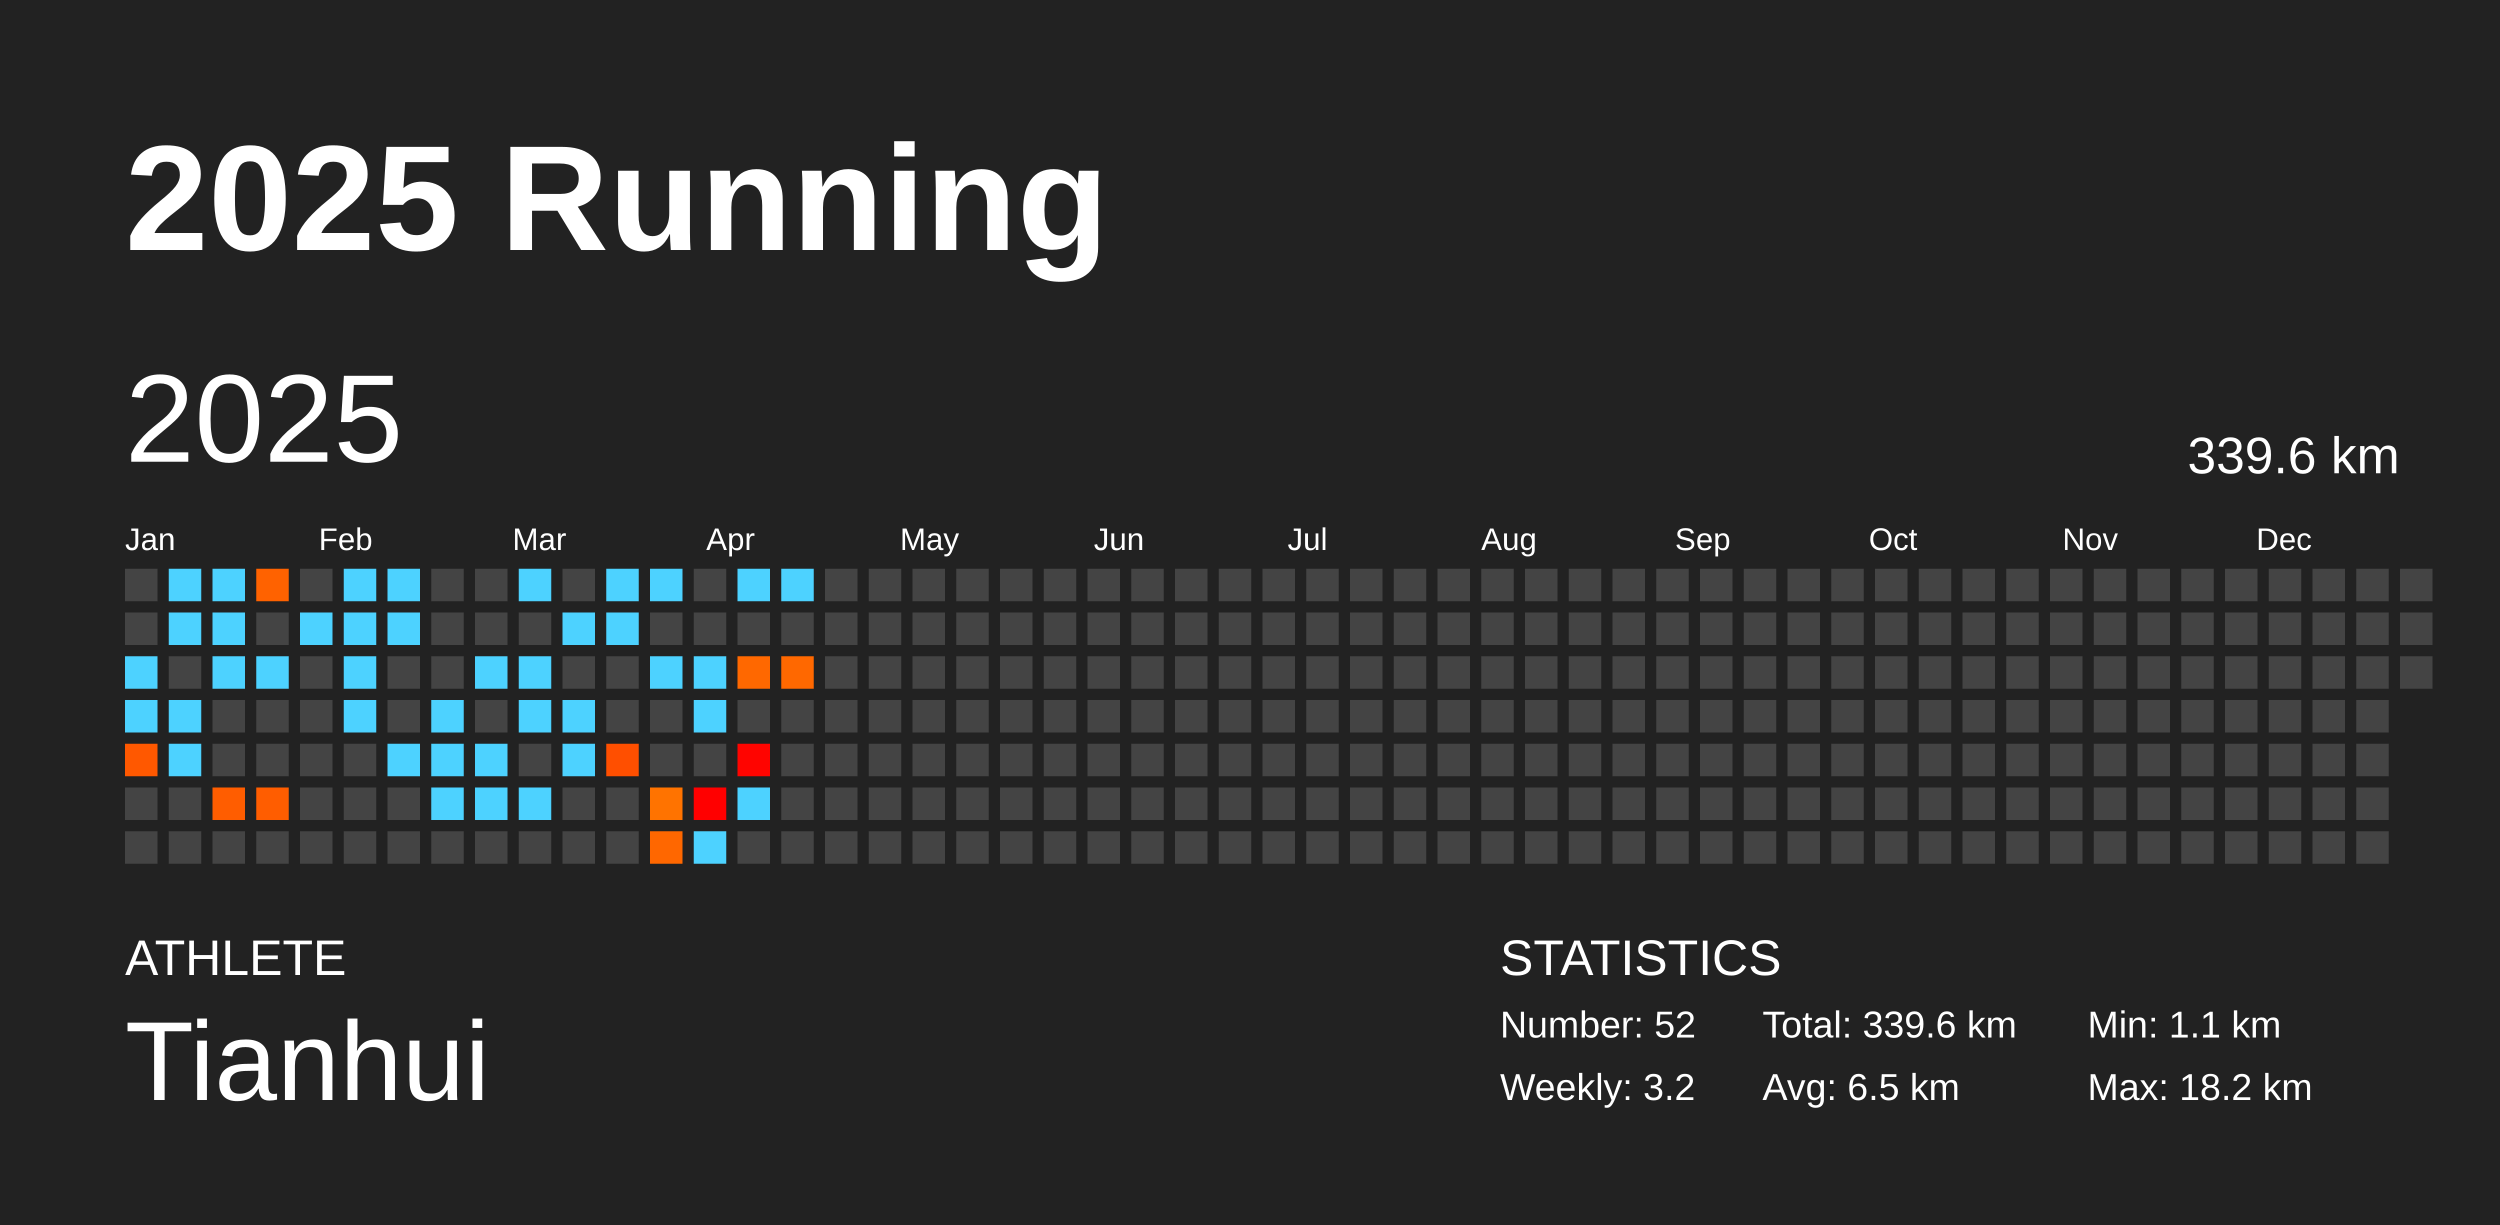
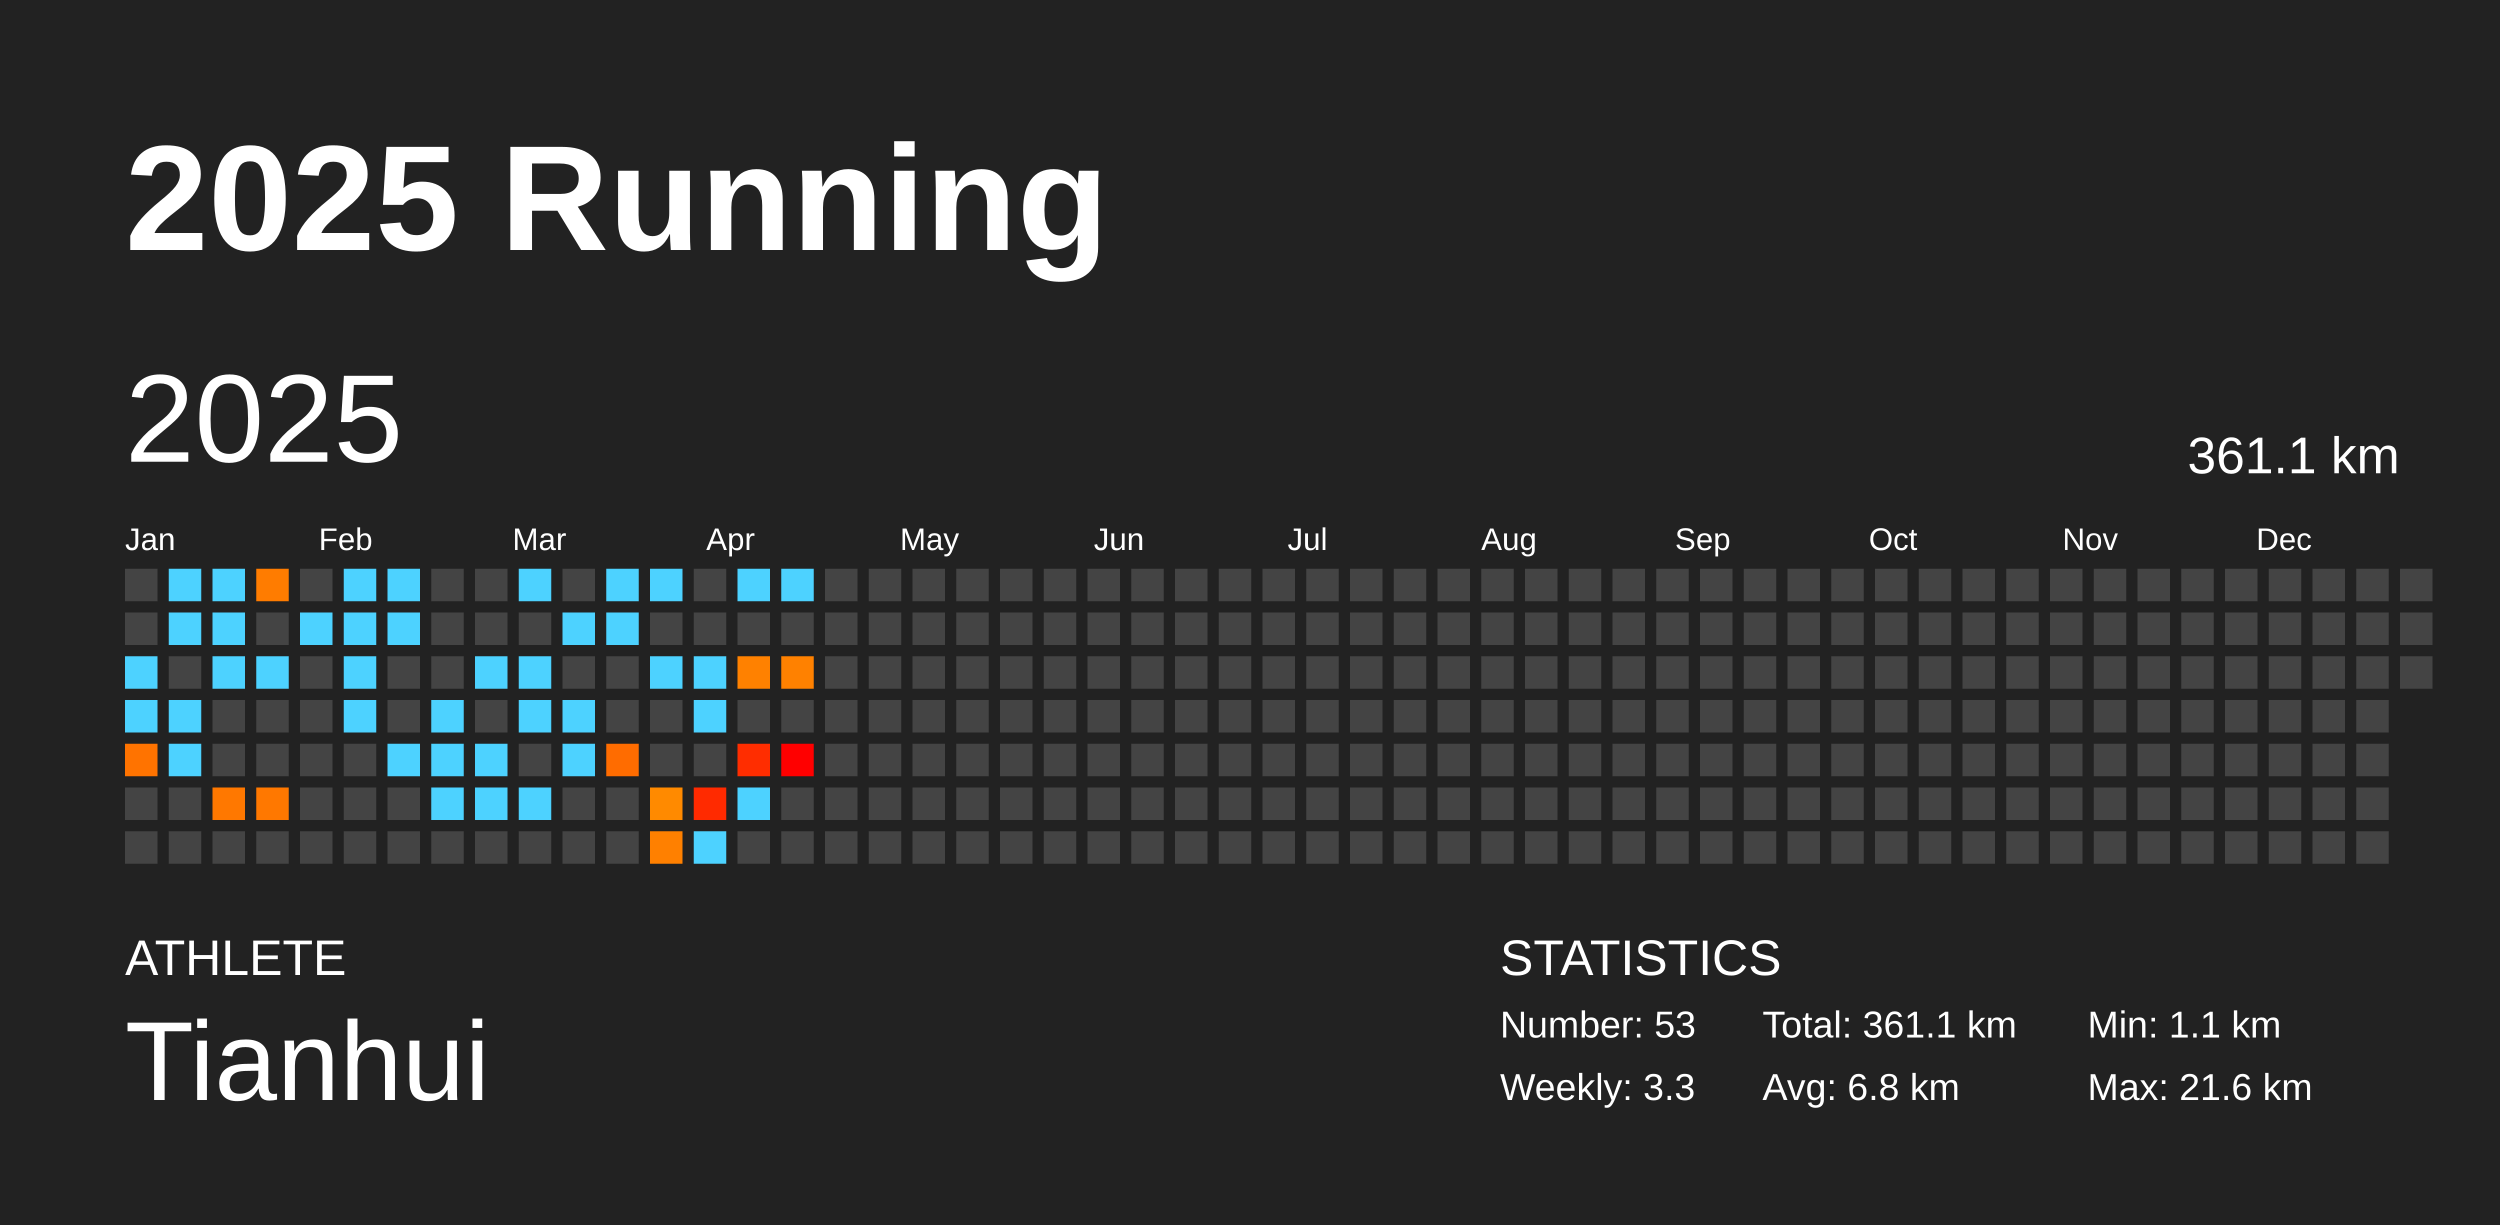
<svg xmlns="http://www.w3.org/2000/svg" baseProfile="full" height="98mm" version="1.1" viewBox="0,0,200,98" width="200mm">
  <defs />
  <rect fill="#222222" height="98" width="200" x="0" y="0" />
  <text fill="#FFFFFF" style="font-size:12px; font-family:Arial; font-weight:bold;" x="10" y="20">2025 Running</text>
  <text fill="#FFFFFF" style="font-size:4px; font-family:Arial" x="10" y="78">ATHLETE</text>
  <text fill="#FFFFFF" style="font-size:9px; font-family:Arial" x="10" y="88">Tianhui</text>
  <text fill="#FFFFFF" style="font-size:4px; font-family:Arial" x="120" y="78">STATISTICS</text>
-   <text fill="#FFFFFF" style="font-size:3px; font-family:Arial" x="120" y="83">Number: 52</text>
-   <text fill="#FFFFFF" style="font-size:3px; font-family:Arial" x="120" y="88">Weekly: 3.2</text>
-   <text fill="#FFFFFF" style="font-size:3px; font-family:Arial" x="141" y="83">Total: 339.6 km</text>
-   <text fill="#FFFFFF" style="font-size:3px; font-family:Arial" x="141" y="88">Avg: 6.5 km</text>
+   <text fill="#FFFFFF" style="font-size:3px; font-family:Arial" x="120" y="83">Number: 53</text>
+   <text fill="#FFFFFF" style="font-size:3px; font-family:Arial" x="120" y="88">Weekly: 3.3</text>
+   <text fill="#FFFFFF" style="font-size:3px; font-family:Arial" x="141" y="83">Total: 361.1 km</text>
+   <text fill="#FFFFFF" style="font-size:3px; font-family:Arial" x="141" y="88">Avg: 6.8 km</text>
  <text fill="#FFFFFF" style="font-size:3px; font-family:Arial" x="167" y="83">Min: 1.1 km</text>
-   <text fill="#FFFFFF" style="font-size:3px; font-family:Arial" x="167" y="88">Max: 18.2 km</text>
+   <text fill="#FFFFFF" style="font-size:3px; font-family:Arial" x="167" y="88">Max: 21.6 km</text>
  <text dominant-baseline="hanging" fill="#FFFFFF" style="font-size:10.0px; font-family:Arial;" x="10" y="30">2025</text>
-   <text dominant-baseline="hanging" fill="#FFFFFF" style="font-size:4.125px; font-family:Arial;" x="175" y="35">339.6 km</text>
+   <text dominant-baseline="hanging" fill="#FFFFFF" style="font-size:4.125px; font-family:Arial;" x="175" y="35">361.1 km</text>
  <text fill="#FFFFFF" style="font-size:2.5px; font-family:Arial" x="10.0" y="44">Jan</text>
  <text fill="#FFFFFF" style="font-size:2.5px; font-family:Arial" x="25.5" y="44">Feb</text>
  <text fill="#FFFFFF" style="font-size:2.5px; font-family:Arial" x="41.0" y="44">Mar</text>
  <text fill="#FFFFFF" style="font-size:2.5px; font-family:Arial" x="56.5" y="44">Apr</text>
  <text fill="#FFFFFF" style="font-size:2.5px; font-family:Arial" x="72.0" y="44">May</text>
  <text fill="#FFFFFF" style="font-size:2.5px; font-family:Arial" x="87.5" y="44">Jun</text>
  <text fill="#FFFFFF" style="font-size:2.5px; font-family:Arial" x="103.0" y="44">Jul</text>
  <text fill="#FFFFFF" style="font-size:2.5px; font-family:Arial" x="118.5" y="44">Aug</text>
  <text fill="#FFFFFF" style="font-size:2.5px; font-family:Arial" x="134.0" y="44">Sep</text>
  <text fill="#FFFFFF" style="font-size:2.5px; font-family:Arial" x="149.5" y="44">Oct</text>
  <text fill="#FFFFFF" style="font-size:2.5px; font-family:Arial" x="165.0" y="44">Nov</text>
  <text fill="#FFFFFF" style="font-size:2.5px; font-family:Arial" x="180.5" y="44">Dec</text>
  <rect fill="#444444" height="2.6" width="2.6" x="10.0" y="45.5" />
  <rect fill="#444444" height="2.6" width="2.6" x="10.0" y="49.0" />
  <rect fill="#4dd2ff" height="2.6" width="2.6" x="10.0" y="52.5" />
  <rect fill="#4dd2ff" height="2.6" width="2.6" x="10.0" y="56.0" />
-   <rect fill="#ff5800" height="2.6" width="2.6" x="10.0" y="59.5" />
+   <rect fill="#ff7300" height="2.6" width="2.6" x="10.0" y="59.5" />
  <rect fill="#444444" height="2.6" width="2.6" x="10.0" y="63.0" />
  <rect fill="#444444" height="2.6" width="2.6" x="10.0" y="66.5" />
  <rect fill="#4dd2ff" height="2.6" width="2.6" x="13.5" y="45.5" />
  <rect fill="#4dd2ff" height="2.6" width="2.6" x="13.5" y="49.0" />
  <rect fill="#444444" height="2.6" width="2.6" x="13.5" y="52.5" />
  <rect fill="#4dd2ff" height="2.6" width="2.6" x="13.5" y="56.0" />
  <rect fill="#4dd2ff" height="2.6" width="2.6" x="13.5" y="59.5" />
  <rect fill="#444444" height="2.6" width="2.6" x="13.5" y="63.0" />
  <rect fill="#444444" height="2.6" width="2.6" x="13.5" y="66.5" />
  <rect fill="#4dd2ff" height="2.6" width="2.6" x="17.0" y="45.5" />
  <rect fill="#4dd2ff" height="2.6" width="2.6" x="17.0" y="49.0" />
  <rect fill="#4dd2ff" height="2.6" width="2.6" x="17.0" y="52.5" />
  <rect fill="#444444" height="2.6" width="2.6" x="17.0" y="56.0" />
  <rect fill="#444444" height="2.6" width="2.6" x="17.0" y="59.5" />
-   <rect fill="#ff5d00" height="2.6" width="2.6" x="17.0" y="63.0" />
+   <rect fill="#ff7800" height="2.6" width="2.6" x="17.0" y="63.0" />
  <rect fill="#444444" height="2.6" width="2.6" x="17.0" y="66.5" />
-   <rect fill="#ff6200" height="2.6" width="2.6" x="20.5" y="45.5" />
+   <rect fill="#ff7c00" height="2.6" width="2.6" x="20.5" y="45.5" />
  <rect fill="#444444" height="2.6" width="2.6" x="20.5" y="49.0" />
  <rect fill="#4dd2ff" height="2.6" width="2.6" x="20.5" y="52.5" />
  <rect fill="#444444" height="2.6" width="2.6" x="20.5" y="56.0" />
  <rect fill="#444444" height="2.6" width="2.6" x="20.5" y="59.5" />
-   <rect fill="#ff5d00" height="2.6" width="2.6" x="20.5" y="63.0" />
+   <rect fill="#ff7800" height="2.6" width="2.6" x="20.5" y="63.0" />
  <rect fill="#444444" height="2.6" width="2.6" x="20.5" y="66.5" />
  <rect fill="#444444" height="2.6" width="2.6" x="24.0" y="45.5" />
  <rect fill="#4dd2ff" height="2.6" width="2.6" x="24.0" y="49.0" />
  <rect fill="#444444" height="2.6" width="2.6" x="24.0" y="52.5" />
  <rect fill="#444444" height="2.6" width="2.6" x="24.0" y="56.0" />
  <rect fill="#444444" height="2.6" width="2.6" x="24.0" y="59.5" />
  <rect fill="#444444" height="2.6" width="2.6" x="24.0" y="63.0" />
  <rect fill="#444444" height="2.6" width="2.6" x="24.0" y="66.5" />
  <rect fill="#4dd2ff" height="2.6" width="2.6" x="27.5" y="45.5" />
  <rect fill="#4dd2ff" height="2.6" width="2.6" x="27.5" y="49.0" />
  <rect fill="#4dd2ff" height="2.6" width="2.6" x="27.5" y="52.5" />
  <rect fill="#4dd2ff" height="2.6" width="2.6" x="27.5" y="56.0" />
  <rect fill="#444444" height="2.6" width="2.6" x="27.5" y="59.5" />
  <rect fill="#444444" height="2.6" width="2.6" x="27.5" y="63.0" />
  <rect fill="#444444" height="2.6" width="2.6" x="27.5" y="66.5" />
  <rect fill="#4dd2ff" height="2.6" width="2.6" x="31.0" y="45.5" />
  <rect fill="#4dd2ff" height="2.6" width="2.6" x="31.0" y="49.0" />
  <rect fill="#444444" height="2.6" width="2.6" x="31.0" y="52.5" />
  <rect fill="#444444" height="2.6" width="2.6" x="31.0" y="56.0" />
  <rect fill="#4dd2ff" height="2.6" width="2.6" x="31.0" y="59.5" />
  <rect fill="#444444" height="2.6" width="2.6" x="31.0" y="63.0" />
  <rect fill="#444444" height="2.6" width="2.6" x="31.0" y="66.5" />
  <rect fill="#444444" height="2.6" width="2.6" x="34.5" y="45.5" />
  <rect fill="#444444" height="2.6" width="2.6" x="34.5" y="49.0" />
  <rect fill="#444444" height="2.6" width="2.6" x="34.5" y="52.5" />
  <rect fill="#4dd2ff" height="2.6" width="2.6" x="34.5" y="56.0" />
  <rect fill="#4dd2ff" height="2.6" width="2.6" x="34.5" y="59.5" />
  <rect fill="#4dd2ff" height="2.6" width="2.6" x="34.5" y="63.0" />
  <rect fill="#444444" height="2.6" width="2.6" x="34.5" y="66.5" />
  <rect fill="#444444" height="2.6" width="2.6" x="38.0" y="45.5" />
  <rect fill="#444444" height="2.6" width="2.6" x="38.0" y="49.0" />
  <rect fill="#4dd2ff" height="2.6" width="2.6" x="38.0" y="52.5" />
  <rect fill="#444444" height="2.6" width="2.6" x="38.0" y="56.0" />
  <rect fill="#4dd2ff" height="2.6" width="2.6" x="38.0" y="59.5" />
  <rect fill="#4dd2ff" height="2.6" width="2.6" x="38.0" y="63.0" />
  <rect fill="#444444" height="2.6" width="2.6" x="38.0" y="66.5" />
  <rect fill="#4dd2ff" height="2.6" width="2.6" x="41.5" y="45.5" />
  <rect fill="#444444" height="2.6" width="2.6" x="41.5" y="49.0" />
  <rect fill="#4dd2ff" height="2.6" width="2.6" x="41.5" y="52.5" />
  <rect fill="#4dd2ff" height="2.6" width="2.6" x="41.5" y="56.0" />
  <rect fill="#444444" height="2.6" width="2.6" x="41.5" y="59.5" />
  <rect fill="#4dd2ff" height="2.6" width="2.6" x="41.5" y="63.0" />
  <rect fill="#444444" height="2.6" width="2.6" x="41.5" y="66.5" />
  <rect fill="#444444" height="2.6" width="2.6" x="45.0" y="45.5" />
  <rect fill="#4dd2ff" height="2.6" width="2.6" x="45.0" y="49.0" />
  <rect fill="#444444" height="2.6" width="2.6" x="45.0" y="52.5" />
  <rect fill="#4dd2ff" height="2.6" width="2.6" x="45.0" y="56.0" />
  <rect fill="#4dd2ff" height="2.6" width="2.6" x="45.0" y="59.5" />
  <rect fill="#444444" height="2.6" width="2.6" x="45.0" y="63.0" />
  <rect fill="#444444" height="2.6" width="2.6" x="45.0" y="66.5" />
  <rect fill="#4dd2ff" height="2.6" width="2.6" x="48.5" y="45.5" />
  <rect fill="#4dd2ff" height="2.6" width="2.6" x="48.5" y="49.0" />
  <rect fill="#444444" height="2.6" width="2.6" x="48.5" y="52.5" />
  <rect fill="#444444" height="2.6" width="2.6" x="48.5" y="56.0" />
-   <rect fill="#ff4f00" height="2.6" width="2.6" x="48.5" y="59.5" />
+   <rect fill="#ff6c00" height="2.6" width="2.6" x="48.5" y="59.5" />
  <rect fill="#444444" height="2.6" width="2.6" x="48.5" y="63.0" />
  <rect fill="#444444" height="2.6" width="2.6" x="48.5" y="66.5" />
  <rect fill="#4dd2ff" height="2.6" width="2.6" x="52.0" y="45.5" />
  <rect fill="#444444" height="2.6" width="2.6" x="52.0" y="49.0" />
  <rect fill="#4dd2ff" height="2.6" width="2.6" x="52.0" y="52.5" />
  <rect fill="#444444" height="2.6" width="2.6" x="52.0" y="56.0" />
  <rect fill="#444444" height="2.6" width="2.6" x="52.0" y="59.5" />
-   <rect fill="#ff7300" height="2.6" width="2.6" x="52.0" y="63.0" />
-   <rect fill="#ff6700" height="2.6" width="2.6" x="52.0" y="66.5" />
+   <rect fill="#ff8a00" height="2.6" width="2.6" x="52.0" y="63.0" />
+   <rect fill="#ff8000" height="2.6" width="2.6" x="52.0" y="66.5" />
  <rect fill="#444444" height="2.6" width="2.6" x="55.5" y="45.5" />
  <rect fill="#444444" height="2.6" width="2.6" x="55.5" y="49.0" />
  <rect fill="#4dd2ff" height="2.6" width="2.6" x="55.5" y="52.5" />
  <rect fill="#4dd2ff" height="2.6" width="2.6" x="55.5" y="56.0" />
  <rect fill="#444444" height="2.6" width="2.6" x="55.5" y="59.5" />
-   <rect fill="#ff0000" height="2.6" width="2.6" x="55.5" y="63.0" />
+   <rect fill="#ff2a00" height="2.6" width="2.6" x="55.5" y="63.0" />
  <rect fill="#4dd2ff" height="2.6" width="2.6" x="55.5" y="66.5" />
  <rect fill="#4dd2ff" height="2.6" width="2.6" x="59.0" y="45.5" />
  <rect fill="#444444" height="2.6" width="2.6" x="59.0" y="49.0" />
-   <rect fill="#ff6800" height="2.6" width="2.6" x="59.0" y="52.5" />
+   <rect fill="#ff8100" height="2.6" width="2.6" x="59.0" y="52.5" />
  <rect fill="#444444" height="2.6" width="2.6" x="59.0" y="56.0" />
-   <rect fill="#ff0400" height="2.6" width="2.6" x="59.0" y="59.5" />
+   <rect fill="#ff2d00" height="2.6" width="2.6" x="59.0" y="59.5" />
  <rect fill="#4dd2ff" height="2.6" width="2.6" x="59.0" y="63.0" />
  <rect fill="#444444" height="2.6" width="2.6" x="59.0" y="66.5" />
  <rect fill="#4dd2ff" height="2.6" width="2.6" x="62.5" y="45.5" />
  <rect fill="#444444" height="2.6" width="2.6" x="62.5" y="49.0" />
-   <rect fill="#ff6800" height="2.6" width="2.6" x="62.5" y="52.5" />
+   <rect fill="#ff8100" height="2.6" width="2.6" x="62.5" y="52.5" />
  <rect fill="#444444" height="2.6" width="2.6" x="62.5" y="56.0" />
-   <rect fill="#444444" height="2.6" width="2.6" x="62.5" y="59.5" />
+   <rect fill="red" height="2.6" width="2.6" x="62.5" y="59.5" />
  <rect fill="#444444" height="2.6" width="2.6" x="62.5" y="63.0" />
  <rect fill="#444444" height="2.6" width="2.6" x="62.5" y="66.5" />
  <rect fill="#444444" height="2.6" width="2.6" x="66.0" y="45.5" />
  <rect fill="#444444" height="2.6" width="2.6" x="66.0" y="49.0" />
  <rect fill="#444444" height="2.6" width="2.6" x="66.0" y="52.5" />
  <rect fill="#444444" height="2.6" width="2.6" x="66.0" y="56.0" />
  <rect fill="#444444" height="2.6" width="2.6" x="66.0" y="59.5" />
  <rect fill="#444444" height="2.6" width="2.6" x="66.0" y="63.0" />
  <rect fill="#444444" height="2.6" width="2.6" x="66.0" y="66.5" />
  <rect fill="#444444" height="2.6" width="2.6" x="69.5" y="45.5" />
  <rect fill="#444444" height="2.6" width="2.6" x="69.5" y="49.0" />
  <rect fill="#444444" height="2.6" width="2.6" x="69.5" y="52.5" />
  <rect fill="#444444" height="2.6" width="2.6" x="69.5" y="56.0" />
  <rect fill="#444444" height="2.6" width="2.6" x="69.5" y="59.5" />
  <rect fill="#444444" height="2.6" width="2.6" x="69.5" y="63.0" />
  <rect fill="#444444" height="2.6" width="2.6" x="69.5" y="66.5" />
  <rect fill="#444444" height="2.6" width="2.6" x="73.0" y="45.5" />
  <rect fill="#444444" height="2.6" width="2.6" x="73.0" y="49.0" />
  <rect fill="#444444" height="2.6" width="2.6" x="73.0" y="52.5" />
  <rect fill="#444444" height="2.6" width="2.6" x="73.0" y="56.0" />
  <rect fill="#444444" height="2.6" width="2.6" x="73.0" y="59.5" />
  <rect fill="#444444" height="2.6" width="2.6" x="73.0" y="63.0" />
  <rect fill="#444444" height="2.6" width="2.6" x="73.0" y="66.5" />
  <rect fill="#444444" height="2.6" width="2.6" x="76.5" y="45.5" />
  <rect fill="#444444" height="2.6" width="2.6" x="76.5" y="49.0" />
  <rect fill="#444444" height="2.6" width="2.6" x="76.5" y="52.5" />
  <rect fill="#444444" height="2.6" width="2.6" x="76.5" y="56.0" />
  <rect fill="#444444" height="2.6" width="2.6" x="76.5" y="59.5" />
  <rect fill="#444444" height="2.6" width="2.6" x="76.5" y="63.0" />
  <rect fill="#444444" height="2.6" width="2.6" x="76.5" y="66.5" />
  <rect fill="#444444" height="2.6" width="2.6" x="80.0" y="45.5" />
  <rect fill="#444444" height="2.6" width="2.6" x="80.0" y="49.0" />
  <rect fill="#444444" height="2.6" width="2.6" x="80.0" y="52.5" />
  <rect fill="#444444" height="2.6" width="2.6" x="80.0" y="56.0" />
  <rect fill="#444444" height="2.6" width="2.6" x="80.0" y="59.5" />
  <rect fill="#444444" height="2.6" width="2.6" x="80.0" y="63.0" />
  <rect fill="#444444" height="2.6" width="2.6" x="80.0" y="66.5" />
  <rect fill="#444444" height="2.6" width="2.6" x="83.5" y="45.5" />
  <rect fill="#444444" height="2.6" width="2.6" x="83.5" y="49.0" />
  <rect fill="#444444" height="2.6" width="2.6" x="83.5" y="52.5" />
  <rect fill="#444444" height="2.6" width="2.6" x="83.5" y="56.0" />
  <rect fill="#444444" height="2.6" width="2.6" x="83.5" y="59.5" />
  <rect fill="#444444" height="2.6" width="2.6" x="83.5" y="63.0" />
  <rect fill="#444444" height="2.6" width="2.6" x="83.5" y="66.5" />
  <rect fill="#444444" height="2.6" width="2.6" x="87.0" y="45.5" />
  <rect fill="#444444" height="2.6" width="2.6" x="87.0" y="49.0" />
  <rect fill="#444444" height="2.6" width="2.6" x="87.0" y="52.5" />
  <rect fill="#444444" height="2.6" width="2.6" x="87.0" y="56.0" />
  <rect fill="#444444" height="2.6" width="2.6" x="87.0" y="59.5" />
  <rect fill="#444444" height="2.6" width="2.6" x="87.0" y="63.0" />
  <rect fill="#444444" height="2.6" width="2.6" x="87.0" y="66.5" />
  <rect fill="#444444" height="2.6" width="2.6" x="90.5" y="45.5" />
  <rect fill="#444444" height="2.6" width="2.6" x="90.5" y="49.0" />
  <rect fill="#444444" height="2.6" width="2.6" x="90.5" y="52.5" />
  <rect fill="#444444" height="2.6" width="2.6" x="90.5" y="56.0" />
  <rect fill="#444444" height="2.6" width="2.6" x="90.5" y="59.5" />
  <rect fill="#444444" height="2.6" width="2.6" x="90.5" y="63.0" />
  <rect fill="#444444" height="2.6" width="2.6" x="90.5" y="66.5" />
  <rect fill="#444444" height="2.6" width="2.6" x="94.0" y="45.5" />
  <rect fill="#444444" height="2.6" width="2.6" x="94.0" y="49.0" />
  <rect fill="#444444" height="2.6" width="2.6" x="94.0" y="52.5" />
  <rect fill="#444444" height="2.6" width="2.6" x="94.0" y="56.0" />
  <rect fill="#444444" height="2.6" width="2.6" x="94.0" y="59.5" />
  <rect fill="#444444" height="2.6" width="2.6" x="94.0" y="63.0" />
  <rect fill="#444444" height="2.6" width="2.6" x="94.0" y="66.5" />
  <rect fill="#444444" height="2.6" width="2.6" x="97.5" y="45.5" />
  <rect fill="#444444" height="2.6" width="2.6" x="97.5" y="49.0" />
  <rect fill="#444444" height="2.6" width="2.6" x="97.5" y="52.5" />
  <rect fill="#444444" height="2.6" width="2.6" x="97.5" y="56.0" />
  <rect fill="#444444" height="2.6" width="2.6" x="97.5" y="59.5" />
  <rect fill="#444444" height="2.6" width="2.6" x="97.5" y="63.0" />
  <rect fill="#444444" height="2.6" width="2.6" x="97.5" y="66.5" />
  <rect fill="#444444" height="2.6" width="2.6" x="101.0" y="45.5" />
  <rect fill="#444444" height="2.6" width="2.6" x="101.0" y="49.0" />
  <rect fill="#444444" height="2.6" width="2.6" x="101.0" y="52.5" />
  <rect fill="#444444" height="2.6" width="2.6" x="101.0" y="56.0" />
  <rect fill="#444444" height="2.6" width="2.6" x="101.0" y="59.5" />
  <rect fill="#444444" height="2.6" width="2.6" x="101.0" y="63.0" />
  <rect fill="#444444" height="2.6" width="2.6" x="101.0" y="66.5" />
  <rect fill="#444444" height="2.6" width="2.6" x="104.5" y="45.5" />
  <rect fill="#444444" height="2.6" width="2.6" x="104.5" y="49.0" />
  <rect fill="#444444" height="2.6" width="2.6" x="104.5" y="52.5" />
  <rect fill="#444444" height="2.6" width="2.6" x="104.5" y="56.0" />
  <rect fill="#444444" height="2.6" width="2.6" x="104.5" y="59.5" />
  <rect fill="#444444" height="2.6" width="2.6" x="104.5" y="63.0" />
  <rect fill="#444444" height="2.6" width="2.6" x="104.5" y="66.5" />
  <rect fill="#444444" height="2.6" width="2.6" x="108.0" y="45.5" />
  <rect fill="#444444" height="2.6" width="2.6" x="108.0" y="49.0" />
  <rect fill="#444444" height="2.6" width="2.6" x="108.0" y="52.5" />
  <rect fill="#444444" height="2.6" width="2.6" x="108.0" y="56.0" />
  <rect fill="#444444" height="2.6" width="2.6" x="108.0" y="59.5" />
  <rect fill="#444444" height="2.6" width="2.6" x="108.0" y="63.0" />
  <rect fill="#444444" height="2.6" width="2.6" x="108.0" y="66.5" />
  <rect fill="#444444" height="2.6" width="2.6" x="111.5" y="45.5" />
  <rect fill="#444444" height="2.6" width="2.6" x="111.5" y="49.0" />
  <rect fill="#444444" height="2.6" width="2.6" x="111.5" y="52.5" />
  <rect fill="#444444" height="2.6" width="2.6" x="111.5" y="56.0" />
  <rect fill="#444444" height="2.6" width="2.6" x="111.5" y="59.5" />
  <rect fill="#444444" height="2.6" width="2.6" x="111.5" y="63.0" />
  <rect fill="#444444" height="2.6" width="2.6" x="111.5" y="66.5" />
  <rect fill="#444444" height="2.6" width="2.6" x="115.0" y="45.5" />
  <rect fill="#444444" height="2.6" width="2.6" x="115.0" y="49.0" />
  <rect fill="#444444" height="2.6" width="2.6" x="115.0" y="52.5" />
  <rect fill="#444444" height="2.6" width="2.6" x="115.0" y="56.0" />
  <rect fill="#444444" height="2.6" width="2.6" x="115.0" y="59.5" />
  <rect fill="#444444" height="2.6" width="2.6" x="115.0" y="63.0" />
  <rect fill="#444444" height="2.6" width="2.6" x="115.0" y="66.5" />
  <rect fill="#444444" height="2.6" width="2.6" x="118.5" y="45.5" />
  <rect fill="#444444" height="2.6" width="2.6" x="118.5" y="49.0" />
  <rect fill="#444444" height="2.6" width="2.6" x="118.5" y="52.5" />
  <rect fill="#444444" height="2.6" width="2.6" x="118.5" y="56.0" />
  <rect fill="#444444" height="2.6" width="2.6" x="118.5" y="59.5" />
  <rect fill="#444444" height="2.6" width="2.6" x="118.5" y="63.0" />
  <rect fill="#444444" height="2.6" width="2.6" x="118.5" y="66.5" />
  <rect fill="#444444" height="2.6" width="2.6" x="122.0" y="45.5" />
  <rect fill="#444444" height="2.6" width="2.6" x="122.0" y="49.0" />
  <rect fill="#444444" height="2.6" width="2.6" x="122.0" y="52.5" />
  <rect fill="#444444" height="2.6" width="2.6" x="122.0" y="56.0" />
  <rect fill="#444444" height="2.6" width="2.6" x="122.0" y="59.5" />
  <rect fill="#444444" height="2.6" width="2.6" x="122.0" y="63.0" />
  <rect fill="#444444" height="2.6" width="2.6" x="122.0" y="66.5" />
  <rect fill="#444444" height="2.6" width="2.6" x="125.5" y="45.5" />
  <rect fill="#444444" height="2.6" width="2.6" x="125.5" y="49.0" />
  <rect fill="#444444" height="2.6" width="2.6" x="125.5" y="52.5" />
  <rect fill="#444444" height="2.6" width="2.6" x="125.5" y="56.0" />
  <rect fill="#444444" height="2.6" width="2.6" x="125.5" y="59.5" />
  <rect fill="#444444" height="2.6" width="2.6" x="125.5" y="63.0" />
  <rect fill="#444444" height="2.6" width="2.6" x="125.5" y="66.5" />
  <rect fill="#444444" height="2.6" width="2.6" x="129.0" y="45.5" />
  <rect fill="#444444" height="2.6" width="2.6" x="129.0" y="49.0" />
  <rect fill="#444444" height="2.6" width="2.6" x="129.0" y="52.5" />
  <rect fill="#444444" height="2.6" width="2.6" x="129.0" y="56.0" />
  <rect fill="#444444" height="2.6" width="2.6" x="129.0" y="59.5" />
  <rect fill="#444444" height="2.6" width="2.6" x="129.0" y="63.0" />
  <rect fill="#444444" height="2.6" width="2.6" x="129.0" y="66.5" />
  <rect fill="#444444" height="2.6" width="2.6" x="132.5" y="45.5" />
  <rect fill="#444444" height="2.6" width="2.6" x="132.5" y="49.0" />
  <rect fill="#444444" height="2.6" width="2.6" x="132.5" y="52.5" />
  <rect fill="#444444" height="2.6" width="2.6" x="132.5" y="56.0" />
  <rect fill="#444444" height="2.6" width="2.6" x="132.5" y="59.5" />
  <rect fill="#444444" height="2.6" width="2.6" x="132.5" y="63.0" />
  <rect fill="#444444" height="2.6" width="2.6" x="132.5" y="66.5" />
  <rect fill="#444444" height="2.6" width="2.6" x="136.0" y="45.5" />
  <rect fill="#444444" height="2.6" width="2.6" x="136.0" y="49.0" />
  <rect fill="#444444" height="2.6" width="2.6" x="136.0" y="52.5" />
  <rect fill="#444444" height="2.6" width="2.6" x="136.0" y="56.0" />
  <rect fill="#444444" height="2.6" width="2.6" x="136.0" y="59.5" />
  <rect fill="#444444" height="2.6" width="2.6" x="136.0" y="63.0" />
  <rect fill="#444444" height="2.6" width="2.6" x="136.0" y="66.5" />
  <rect fill="#444444" height="2.6" width="2.6" x="139.5" y="45.5" />
  <rect fill="#444444" height="2.6" width="2.6" x="139.5" y="49.0" />
  <rect fill="#444444" height="2.6" width="2.6" x="139.5" y="52.5" />
  <rect fill="#444444" height="2.6" width="2.6" x="139.5" y="56.0" />
  <rect fill="#444444" height="2.6" width="2.6" x="139.5" y="59.5" />
  <rect fill="#444444" height="2.6" width="2.6" x="139.5" y="63.0" />
  <rect fill="#444444" height="2.6" width="2.6" x="139.5" y="66.5" />
  <rect fill="#444444" height="2.6" width="2.6" x="143.0" y="45.5" />
  <rect fill="#444444" height="2.6" width="2.6" x="143.0" y="49.0" />
  <rect fill="#444444" height="2.6" width="2.6" x="143.0" y="52.5" />
  <rect fill="#444444" height="2.6" width="2.6" x="143.0" y="56.0" />
  <rect fill="#444444" height="2.6" width="2.6" x="143.0" y="59.5" />
  <rect fill="#444444" height="2.6" width="2.6" x="143.0" y="63.0" />
  <rect fill="#444444" height="2.6" width="2.6" x="143.0" y="66.5" />
  <rect fill="#444444" height="2.6" width="2.6" x="146.5" y="45.5" />
  <rect fill="#444444" height="2.6" width="2.6" x="146.5" y="49.0" />
  <rect fill="#444444" height="2.6" width="2.6" x="146.5" y="52.5" />
  <rect fill="#444444" height="2.6" width="2.6" x="146.5" y="56.0" />
  <rect fill="#444444" height="2.6" width="2.6" x="146.5" y="59.5" />
  <rect fill="#444444" height="2.6" width="2.6" x="146.5" y="63.0" />
  <rect fill="#444444" height="2.6" width="2.6" x="146.5" y="66.5" />
  <rect fill="#444444" height="2.6" width="2.6" x="150.0" y="45.5" />
  <rect fill="#444444" height="2.6" width="2.6" x="150.0" y="49.0" />
  <rect fill="#444444" height="2.6" width="2.6" x="150.0" y="52.5" />
  <rect fill="#444444" height="2.6" width="2.6" x="150.0" y="56.0" />
  <rect fill="#444444" height="2.6" width="2.6" x="150.0" y="59.5" />
  <rect fill="#444444" height="2.6" width="2.6" x="150.0" y="63.0" />
  <rect fill="#444444" height="2.6" width="2.6" x="150.0" y="66.5" />
  <rect fill="#444444" height="2.6" width="2.6" x="153.5" y="45.5" />
  <rect fill="#444444" height="2.6" width="2.6" x="153.5" y="49.0" />
  <rect fill="#444444" height="2.6" width="2.6" x="153.5" y="52.5" />
  <rect fill="#444444" height="2.6" width="2.6" x="153.5" y="56.0" />
  <rect fill="#444444" height="2.6" width="2.6" x="153.5" y="59.5" />
  <rect fill="#444444" height="2.6" width="2.6" x="153.5" y="63.0" />
  <rect fill="#444444" height="2.6" width="2.6" x="153.5" y="66.5" />
  <rect fill="#444444" height="2.6" width="2.6" x="157.0" y="45.5" />
  <rect fill="#444444" height="2.6" width="2.6" x="157.0" y="49.0" />
  <rect fill="#444444" height="2.6" width="2.6" x="157.0" y="52.5" />
  <rect fill="#444444" height="2.6" width="2.6" x="157.0" y="56.0" />
  <rect fill="#444444" height="2.6" width="2.6" x="157.0" y="59.5" />
  <rect fill="#444444" height="2.6" width="2.6" x="157.0" y="63.0" />
  <rect fill="#444444" height="2.6" width="2.6" x="157.0" y="66.5" />
  <rect fill="#444444" height="2.6" width="2.6" x="160.5" y="45.5" />
  <rect fill="#444444" height="2.6" width="2.6" x="160.5" y="49.0" />
  <rect fill="#444444" height="2.6" width="2.6" x="160.5" y="52.5" />
  <rect fill="#444444" height="2.6" width="2.6" x="160.5" y="56.0" />
  <rect fill="#444444" height="2.6" width="2.6" x="160.5" y="59.5" />
  <rect fill="#444444" height="2.6" width="2.6" x="160.5" y="63.0" />
  <rect fill="#444444" height="2.6" width="2.6" x="160.5" y="66.5" />
  <rect fill="#444444" height="2.6" width="2.6" x="164.0" y="45.5" />
  <rect fill="#444444" height="2.6" width="2.6" x="164.0" y="49.0" />
  <rect fill="#444444" height="2.6" width="2.6" x="164.0" y="52.5" />
  <rect fill="#444444" height="2.6" width="2.6" x="164.0" y="56.0" />
  <rect fill="#444444" height="2.6" width="2.6" x="164.0" y="59.5" />
  <rect fill="#444444" height="2.6" width="2.6" x="164.0" y="63.0" />
  <rect fill="#444444" height="2.6" width="2.6" x="164.0" y="66.5" />
  <rect fill="#444444" height="2.6" width="2.6" x="167.5" y="45.5" />
  <rect fill="#444444" height="2.6" width="2.6" x="167.5" y="49.0" />
  <rect fill="#444444" height="2.6" width="2.6" x="167.5" y="52.5" />
  <rect fill="#444444" height="2.6" width="2.6" x="167.5" y="56.0" />
  <rect fill="#444444" height="2.6" width="2.6" x="167.5" y="59.5" />
  <rect fill="#444444" height="2.6" width="2.6" x="167.5" y="63.0" />
  <rect fill="#444444" height="2.6" width="2.6" x="167.5" y="66.5" />
  <rect fill="#444444" height="2.6" width="2.6" x="171.0" y="45.5" />
  <rect fill="#444444" height="2.6" width="2.6" x="171.0" y="49.0" />
  <rect fill="#444444" height="2.6" width="2.6" x="171.0" y="52.5" />
  <rect fill="#444444" height="2.6" width="2.6" x="171.0" y="56.0" />
  <rect fill="#444444" height="2.6" width="2.6" x="171.0" y="59.5" />
  <rect fill="#444444" height="2.6" width="2.6" x="171.0" y="63.0" />
  <rect fill="#444444" height="2.6" width="2.6" x="171.0" y="66.5" />
  <rect fill="#444444" height="2.6" width="2.6" x="174.5" y="45.5" />
  <rect fill="#444444" height="2.6" width="2.6" x="174.5" y="49.0" />
  <rect fill="#444444" height="2.6" width="2.6" x="174.5" y="52.5" />
  <rect fill="#444444" height="2.6" width="2.6" x="174.5" y="56.0" />
  <rect fill="#444444" height="2.6" width="2.6" x="174.5" y="59.5" />
  <rect fill="#444444" height="2.6" width="2.6" x="174.5" y="63.0" />
  <rect fill="#444444" height="2.6" width="2.6" x="174.5" y="66.5" />
  <rect fill="#444444" height="2.6" width="2.6" x="178.0" y="45.5" />
  <rect fill="#444444" height="2.6" width="2.6" x="178.0" y="49.0" />
  <rect fill="#444444" height="2.6" width="2.6" x="178.0" y="52.5" />
  <rect fill="#444444" height="2.6" width="2.6" x="178.0" y="56.0" />
  <rect fill="#444444" height="2.6" width="2.6" x="178.0" y="59.5" />
  <rect fill="#444444" height="2.6" width="2.6" x="178.0" y="63.0" />
  <rect fill="#444444" height="2.6" width="2.6" x="178.0" y="66.5" />
  <rect fill="#444444" height="2.6" width="2.6" x="181.5" y="45.5" />
  <rect fill="#444444" height="2.6" width="2.6" x="181.5" y="49.0" />
  <rect fill="#444444" height="2.6" width="2.6" x="181.5" y="52.5" />
  <rect fill="#444444" height="2.6" width="2.6" x="181.5" y="56.0" />
  <rect fill="#444444" height="2.6" width="2.6" x="181.5" y="59.5" />
  <rect fill="#444444" height="2.6" width="2.6" x="181.5" y="63.0" />
  <rect fill="#444444" height="2.6" width="2.6" x="181.5" y="66.5" />
  <rect fill="#444444" height="2.6" width="2.6" x="185.0" y="45.5" />
  <rect fill="#444444" height="2.6" width="2.6" x="185.0" y="49.0" />
  <rect fill="#444444" height="2.6" width="2.6" x="185.0" y="52.5" />
  <rect fill="#444444" height="2.6" width="2.6" x="185.0" y="56.0" />
  <rect fill="#444444" height="2.6" width="2.6" x="185.0" y="59.5" />
  <rect fill="#444444" height="2.6" width="2.6" x="185.0" y="63.0" />
  <rect fill="#444444" height="2.6" width="2.6" x="185.0" y="66.5" />
  <rect fill="#444444" height="2.6" width="2.6" x="188.5" y="45.5" />
  <rect fill="#444444" height="2.6" width="2.6" x="188.5" y="49.0" />
  <rect fill="#444444" height="2.6" width="2.6" x="188.5" y="52.5" />
  <rect fill="#444444" height="2.6" width="2.6" x="188.5" y="56.0" />
  <rect fill="#444444" height="2.6" width="2.6" x="188.5" y="59.5" />
  <rect fill="#444444" height="2.6" width="2.6" x="188.5" y="63.0" />
  <rect fill="#444444" height="2.6" width="2.6" x="188.5" y="66.5" />
  <rect fill="#444444" height="2.6" width="2.6" x="192.0" y="45.5" />
  <rect fill="#444444" height="2.6" width="2.6" x="192.0" y="49.0" />
  <rect fill="#444444" height="2.6" width="2.6" x="192.0" y="52.5" />
</svg>
